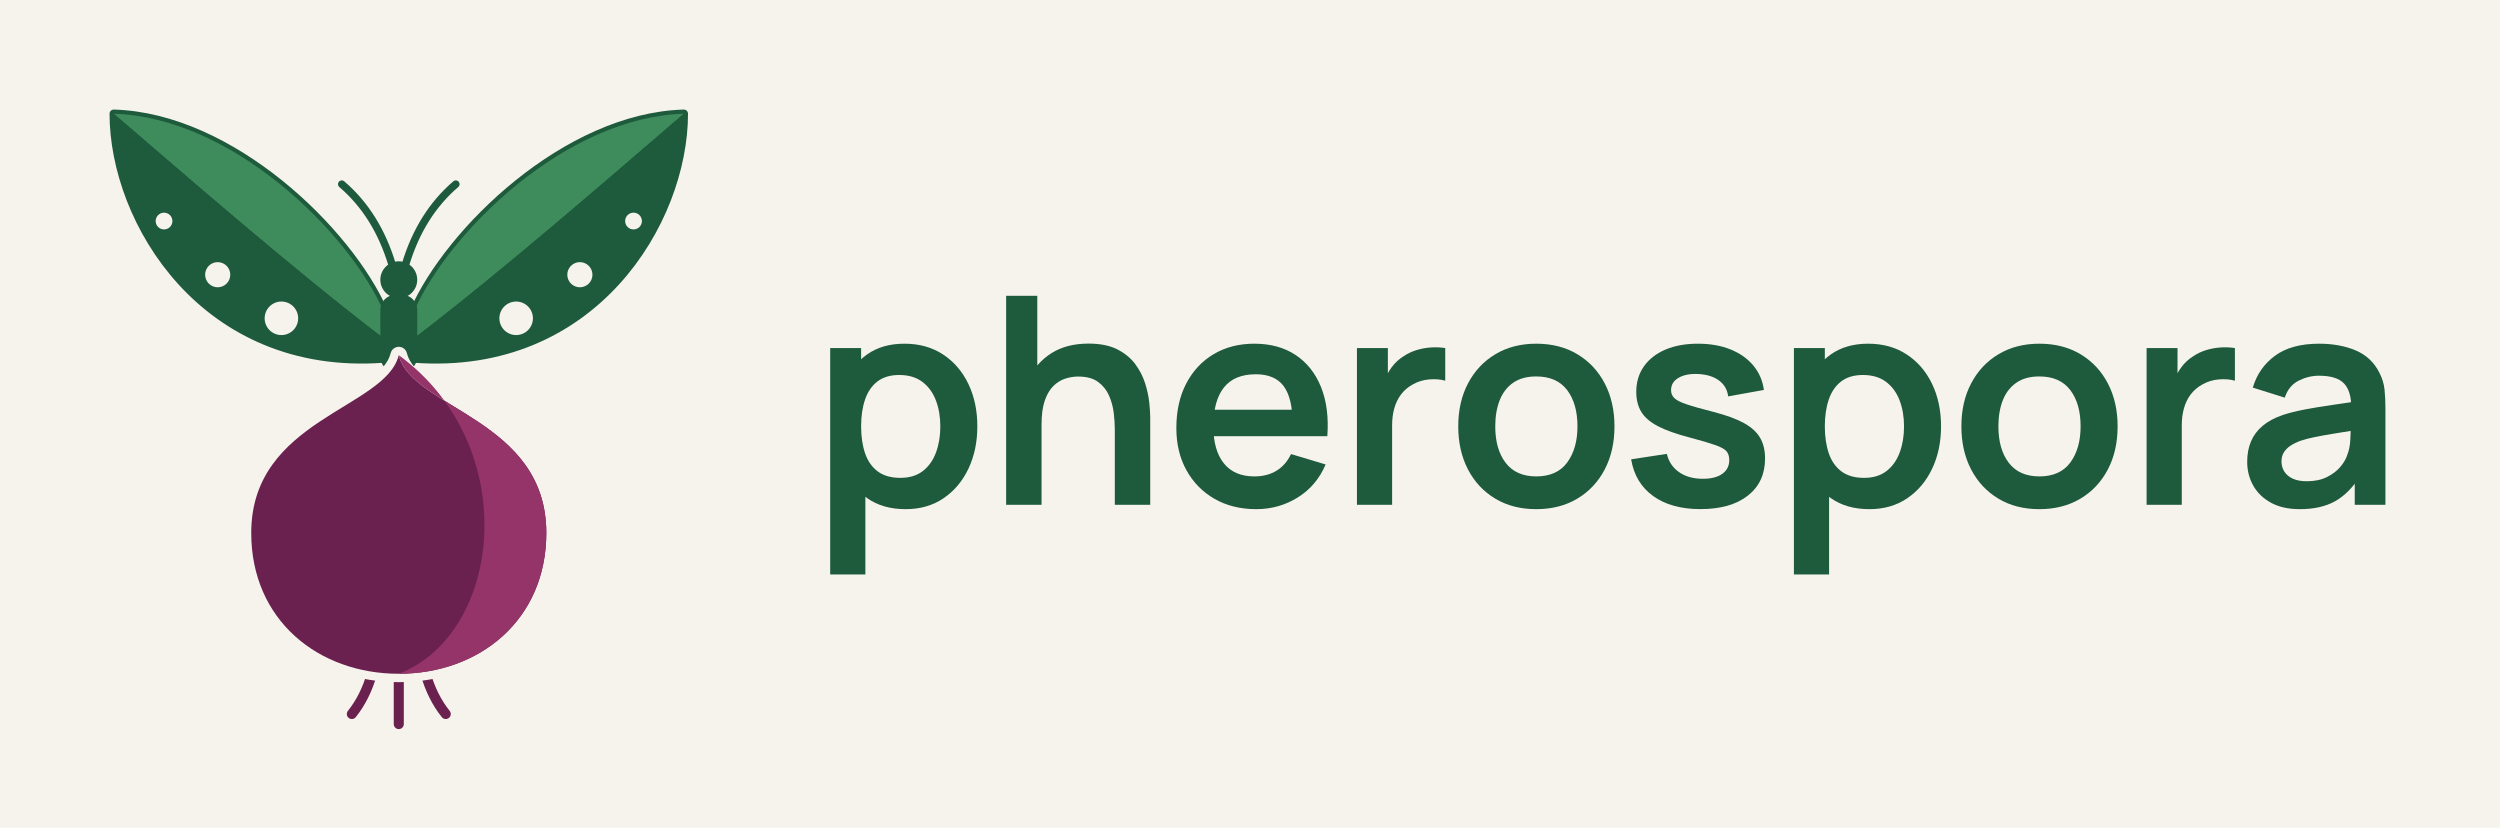
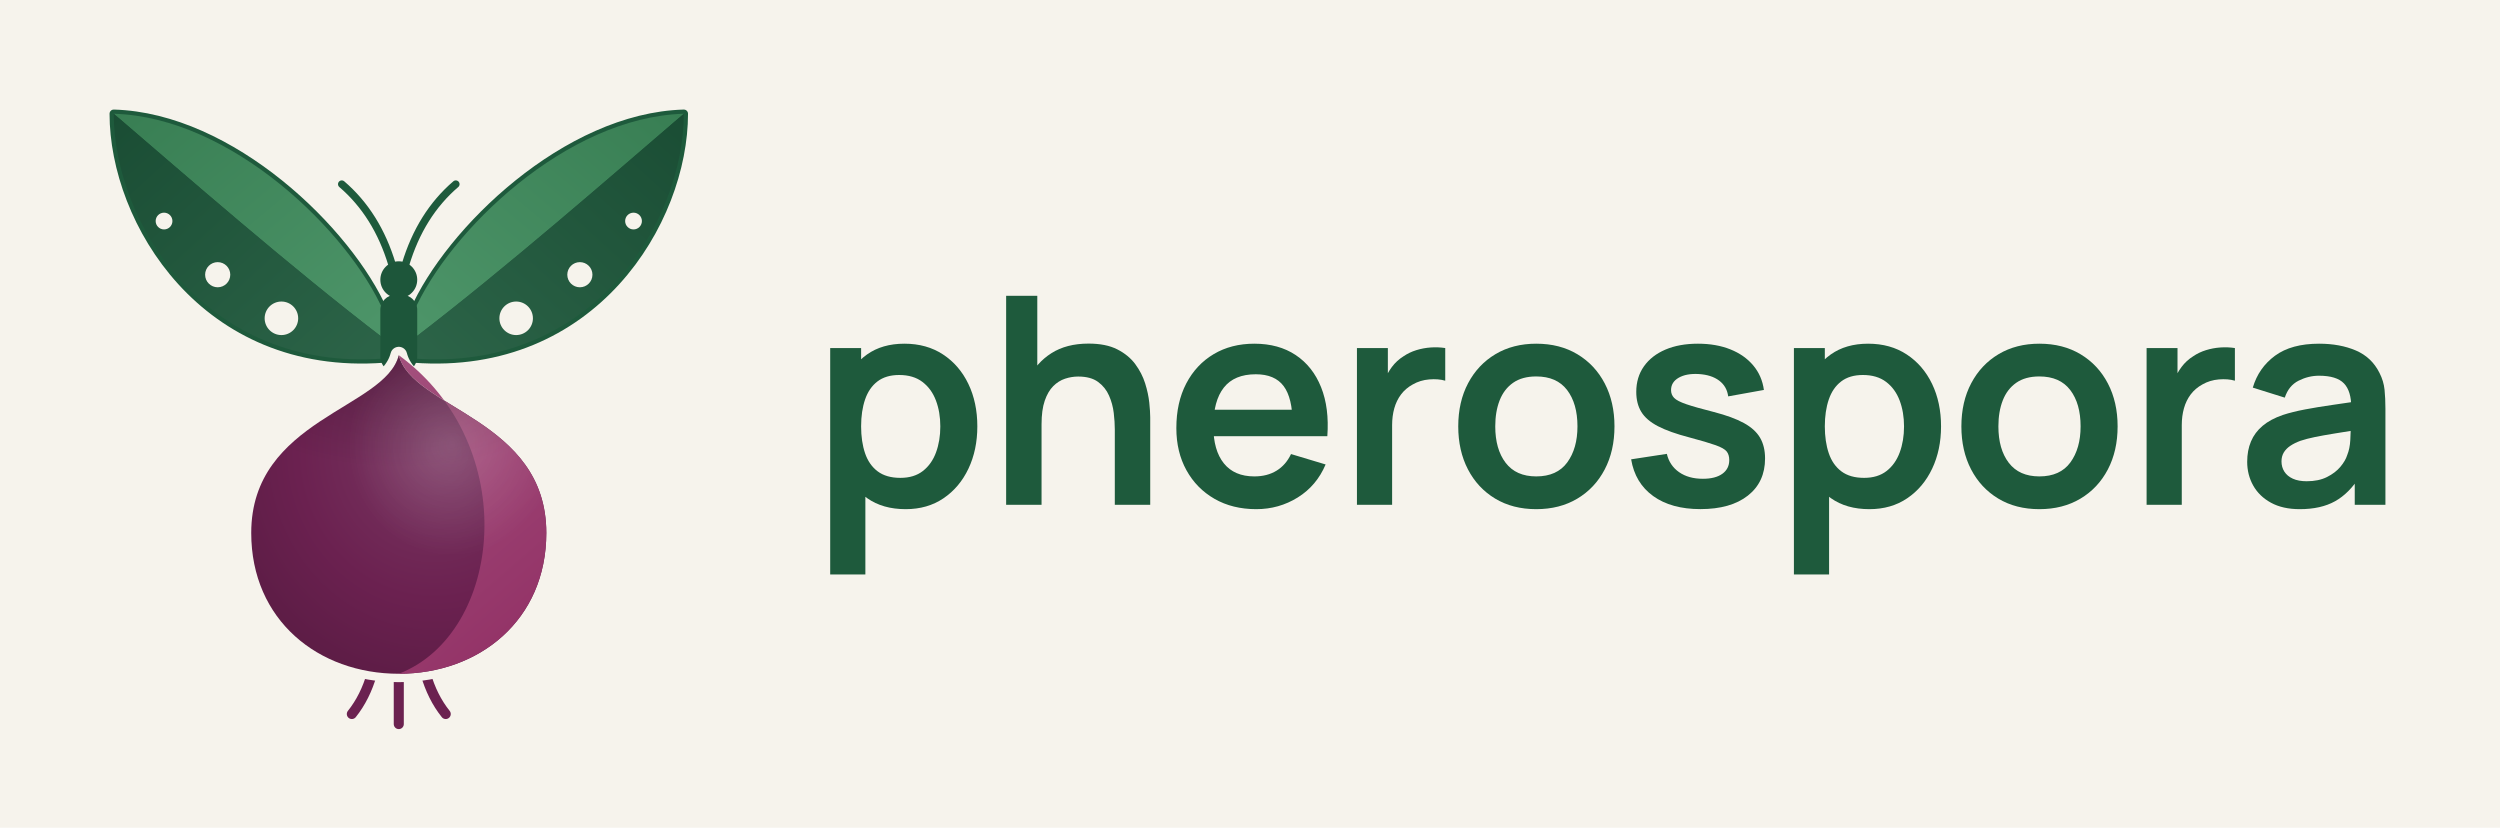
<svg xmlns="http://www.w3.org/2000/svg" viewBox="0 0 1196 396" width="1196" height="396">
  <rect width="1196" height="396" fill="#F6F3EC" />
  <g transform="translate(-14.57 -22.59) scale(0.80214)">
-     <path d="M 247 214 C 226 166, 156 98, 86 96 C 86 160, 140 250, 247 242 Z" fill="#1E5A3C" stroke="#1E5A3C" stroke-width="5" stroke-linejoin="round" />
-     <path d="M 247 214 C 226 166, 156 98, 86 96 C 128 132, 192 188, 247 230 Z" fill="#3E8C5C" />
-     <path d="M 86 96 C 86 160, 140 250, 247 242 L 247 230 C 192 188, 128 132, 86 96 Z" fill="#1E5A3C" />
+     <defs>
+       <linearGradient id="gWd" x1="1" y1="1" x2="0" y2="0">
+         <stop offset="0" stop-color="#2C6448" />
+         <stop offset="1" stop-color="#1A4D34" />
+       </linearGradient>
+       <linearGradient id="gWl" x1="1" y1="1" x2="0" y2="0">
+         <stop offset="0" stop-color="#4D9569" />
+         <stop offset="1" stop-color="#387E53" />
+       </linearGradient>
+       <radialGradient id="gB" cx="0.62" cy="0.30" r="0.85">
+         <stop offset="0" stop-color="#7A3762" />
+         <stop offset="0.55" stop-color="#6B2150" />
+         <stop offset="1" stop-color="#581B42" />
+       </radialGradient>
+       <linearGradient id="gBl" x1="0" y1="0" x2="0.4" y2="1">
+         <stop offset="0" stop-color="#A3507D" />
+         <stop offset="1" stop-color="#943468" />
+       </linearGradient>
+       <radialGradient id="gS" cx="0.5" cy="0" r="0.6">
+         <stop offset="0" stop-color="#000" stop-opacity="0.22" />
+         <stop offset="1" stop-color="#000" stop-opacity="0" />
+       </radialGradient>
+       <radialGradient id="gH" cx="0.68" cy="0.28" r="0.35">
+         <stop offset="0" stop-color="#FFF" stop-opacity="0.16" />
+         <stop offset="1" stop-color="#FFF" stop-opacity="0" />
+       </radialGradient>
+       <clipPath id="cB">
+         <path d="M 256 240 C 264 272, 344 278, 344 346 C 344 398, 304 430, 256 430 C 208 430, 168 398, 168 346 C 168 278, 248 272, 256 240 Z" />
+       </clipPath>
+     </defs>
+     <path d="M 247 214 C 226 166, 156 98, 86 96 C 86 160, 140 250, 247 242 Z" fill="url(#gWd)" stroke="#1E5A3C" stroke-width="5" stroke-linejoin="round" />
+     <path d="M 247 214 C 226 166, 156 98, 86 96 C 128 132, 192 188, 247 230 Z" fill="url(#gWl)" />
+     <path d="M 86 96 C 86 160, 140 250, 247 242 L 247 230 C 192 188, 128 132, 86 96 Z" fill="url(#gWd)" />
    <circle cx="186" cy="218" r="10" fill="#F6F3EC" />
    <circle cx="148" cy="192" r="7.5" fill="#F6F3EC" />
    <circle cx="116" cy="160" r="5" fill="#F6F3EC" />
    <path d="M 252 186 C 246 166, 236 150, 222 138" stroke="#1E5A3C" stroke-width="4.5" stroke-linecap="round" fill="none" />
    <g transform="translate(512 0) scale(-1 1)">
-       <path d="M 247 214 C 226 166, 156 98, 86 96 C 86 160, 140 250, 247 242 Z" fill="#1E5A3C" stroke="#1E5A3C" stroke-width="5" stroke-linejoin="round" />
-       <path d="M 247 214 C 226 166, 156 98, 86 96 C 128 132, 192 188, 247 230 Z" fill="#3E8C5C" />
-       <path d="M 86 96 C 86 160, 140 250, 247 242 L 247 230 C 192 188, 128 132, 86 96 Z" fill="#1E5A3C" />
+       <path d="M 247 214 C 226 166, 156 98, 86 96 C 86 160, 140 250, 247 242 Z" fill="url(#gWd)" stroke="#1E5A3C" stroke-width="5" stroke-linejoin="round" />
+       <path d="M 247 214 C 226 166, 156 98, 86 96 C 128 132, 192 188, 247 230 Z" fill="url(#gWl)" />
+       <path d="M 86 96 C 86 160, 140 250, 247 242 L 247 230 C 192 188, 128 132, 86 96 Z" fill="url(#gWd)" />
      <circle cx="186" cy="218" r="10" fill="#F6F3EC" />
      <circle cx="148" cy="192" r="7.5" fill="#F6F3EC" />
      <circle cx="116" cy="160" r="5" fill="#F6F3EC" />
      <path d="M 252 186 C 246 166, 236 150, 222 138" stroke="#1E5A3C" stroke-width="4.5" stroke-linecap="round" fill="none" />
    </g>
-     <rect fill="#1E5A3C" x="245" y="204" width="22" height="46" rx="9" />
+     <rect fill="#1D563A" x="245" y="204" width="22" height="46" rx="9" />
    <path d="M 240 430 Q 236 444, 228 454 M 256 431 L 256 460 M 272 430 Q 276 444, 284 454" stroke="#6B2150" stroke-width="6" stroke-linecap="round" fill="none" />
-     <path d="M 256 240 C 264 272, 344 278, 344 346 C 344 398, 304 430, 256 430 C 208 430, 168 398, 168 346 C 168 278, 248 272, 256 240 Z" fill="#6B2150" stroke="#F6F3EC" stroke-width="10" stroke-linejoin="round" paint-order="stroke" />
-     <path d="M 256 240 C 264 272, 344 278, 344 346 C 344 398, 304 430, 256 430 C 318 406, 330 294, 256 240 Z" fill="#943468" />
-     <circle cx="256" cy="195" r="11" fill="#1E5A3C" />
+     <path d="M 256 240 C 264 272, 344 278, 344 346 C 344 398, 304 430, 256 430 C 208 430, 168 398, 168 346 C 168 278, 248 272, 256 240 Z" fill="none" stroke="#F6F3EC" stroke-width="10" stroke-linejoin="round" />
+     <path d="M 256 240 C 264 272, 344 278, 344 346 C 344 398, 304 430, 256 430 C 208 430, 168 398, 168 346 C 168 278, 248 272, 256 240 Z" fill="url(#gB)" />
+     <path d="M 256 240 C 264 272, 344 278, 344 346 C 344 398, 304 430, 256 430 C 318 406, 330 294, 256 240 Z" fill="url(#gBl)" />
+     <g clip-path="url(#cB)">
+       <rect x="150" y="236" width="212" height="120" fill="url(#gS)" />
+       <path d="M 256 240 C 264 272, 344 278, 344 346 C 344 398, 304 430, 256 430 C 208 430, 168 398, 168 346 C 168 278, 248 272, 256 240 Z" fill="url(#gH)" />
+     </g>
+     <circle cx="256" cy="195" r="11" fill="#1D563A" />
  </g>
  <g transform="translate(387.56 241.50)">
    <path transform="translate(0.00 0) scale(0.06944 -0.06944)" d="M658.665 -30Q500.666 -30 393.999 45.167Q287.333 120.333 233.166 249.417Q178.999 378.5 178.999 540.333Q178.999 702.667 232.833 831.583Q286.666 960.5 391.416 1035.25Q496.166 1110 649.666 1110Q802.999 1110 915.749 1035.75Q1028.498 961.5 1090.248 832.917Q1151.998 704.333 1151.998 540.333Q1151.998 378.333 1090.915 249.25Q1029.832 120.167 919.082 45.083Q808.332 -30 658.665 -30ZM138.333 -480V1080H351.33V321.664H380.663V-480ZM622 185.663Q716.167 185.663 776.918 232.997Q837.668 280.331 867.335 360.832Q897.002 441.332 897.002 540.333Q897.002 638.334 866.752 718.668Q836.502 799.002 773.751 846.669Q711 894.337 613.666 894.337Q521.832 894.337 463.832 849.836Q405.831 805.336 378.58 725.418Q351.33 645.501 351.33 540.333Q351.33 435.499 378.497 355.415Q405.664 275.331 465.331 230.497Q524.999 185.663 622 185.663Z" fill="#1E5A3C" />
    <path transform="translate(84.17 0) scale(0.06944 -0.06944)" d="M887.001 0V520.335Q887.001 570.503 879.751 632.503Q872.501 694.504 847.333 752.087Q822.166 809.671 771.666 846.67Q721.165 883.67 634.666 883.67Q588.998 883.67 544.08 868.753Q499.163 853.836 462.83 817.585Q426.496 781.335 404.413 717.501Q382.329 653.667 382.329 555.001L239.331 616.333Q239.331 753.834 292.831 866.084Q346.331 978.334 450.165 1044.5Q553.998 1110.667 706.33 1110.667Q825.83 1110.667 903.913 1071Q981.996 1031.334 1027.996 969.084Q1073.996 906.835 1095.996 836.752Q1117.997 766.669 1124.497 704.085Q1130.997 641.501 1130.997 603V0ZM138.333 0V1440H352.997V681.664H382.329V0Z" fill="#1E5A3C" />
    <path transform="translate(169.65 0) scale(0.06944 -0.06944)" d="M630.665 -30Q466.832 -30 342.999 41.083Q219.166 112.167 149.583 238.083Q80 364 80 528.334Q80 705.334 148.25 835.834Q216.5 966.333 337.416 1038.167Q458.332 1110 617.332 1110Q784.832 1110 902.332 1031.667Q1019.832 953.334 1077.082 810.334Q1134.332 667.334 1120.165 472.668H881.002V560.666Q880.002 737.001 819.001 818.169Q758 899.336 627.332 899.336Q479.498 899.336 407.247 807.669Q334.996 716.001 334.996 540Q334.996 375.665 407.247 285.664Q479.498 195.663 617.332 195.663Q706.333 195.663 770.668 235.33Q835.002 274.998 870.002 349.665L1108.332 278Q1046.498 131.666 916.748 50.833Q786.999 -30 630.665 -30ZM258.997 472.668V654.999H1002.334V472.668Z" fill="#1E5A3C" />
    <path transform="translate(251.88 0) scale(0.06944 -0.06944)" d="M140 0V1080H352.997V817L326.997 851Q347.33 905 380.83 949.666Q414.33 994.333 460.996 1023.333Q500.829 1050.5 549.246 1065.5Q597.663 1080.5 648.663 1084Q699.664 1087.5 748.33 1080V855.004Q699.663 869.17 637.579 863.837Q575.496 858.503 524.662 829.336Q475.162 802.169 443.745 760.251Q412.329 718.334 397.329 664.833Q382.329 611.333 382.329 548.666V0Z" fill="#1E5A3C" />
    <path transform="translate(304.51 0) scale(0.06944 -0.06944)" d="M617.332 -30Q454.832 -30 333.999 43.0Q213.166 116 146.583 244.583Q80 373.167 80 540.333Q80 709.5 148 837.917Q216 966.333 336.916 1038.167Q457.832 1110 617.332 1110Q779.999 1110 901.249 1037.083Q1022.498 964.167 1089.415 835.75Q1156.331 707.333 1156.331 540.333Q1156.331 371.833 1088.915 243.333Q1021.498 114.833 900.165 42.417Q778.832 -30 617.332 -30ZM617.332 195.663Q760.5 195.663 830.918 291.997Q901.335 388.332 901.335 540.333Q901.335 697.168 830.001 790.753Q758.667 884.337 617.332 884.337Q520.331 884.337 457.914 840.67Q395.497 797.003 365.246 719.668Q334.996 642.334 334.996 540.333Q334.996 382.832 406.663 289.248Q478.331 195.663 617.332 195.663Z" fill="#1E5A3C" />
    <path transform="translate(387.22 0) scale(0.06944 -0.06944)" d="M557.333 -29.667Q356.833 -29.667 232.083 60.166Q107.333 149.999 80 313.332L325.996 350.998Q344.663 270.998 409.997 225.164Q475.331 179.33 574.332 179.33Q660.501 179.33 708.251 213.581Q756.002 247.832 756.002 308.333Q756.002 344.833 738.336 367.334Q720.669 389.834 661.835 410.834Q603.001 431.835 481.001 464.335Q345.333 499.668 265.25 541.252Q185.167 582.835 150.25 639.835Q115.333 696.835 115.333 778.001Q115.333 879.001 168 953.75Q220.667 1028.5 316.083 1069.25Q411.5 1110 540.333 1110Q665.999 1110 763.582 1070.917Q861.166 1031.833 921.332 960.083Q981.499 888.333 994.666 791.333L748.669 747.001Q739.669 815.835 686.085 855.919Q632.5 896.003 544.332 901.003Q459.331 905.503 407.164 875.169Q354.996 844.835 354.996 790.334Q354.996 758.5 376.08 736.583Q397.163 714.666 460.413 692.999Q523.664 671.333 649.997 639.333Q779.498 605.832 856.665 563.416Q933.832 520.999 968.249 462.082Q1002.665 403.166 1002.665 319.333Q1002.665 156.5 884.332 63.416Q765.999 -29.667 557.333 -29.667Z" fill="#1E5A3C" />
    <path transform="translate(461.04 0) scale(0.06944 -0.06944)" d="M658.665 -30Q500.666 -30 393.999 45.167Q287.333 120.333 233.166 249.417Q178.999 378.5 178.999 540.333Q178.999 702.667 232.833 831.583Q286.666 960.5 391.416 1035.25Q496.166 1110 649.666 1110Q802.999 1110 915.749 1035.75Q1028.498 961.5 1090.248 832.917Q1151.998 704.333 1151.998 540.333Q1151.998 378.333 1090.915 249.25Q1029.832 120.167 919.082 45.083Q808.332 -30 658.665 -30ZM138.333 -480V1080H351.33V321.664H380.663V-480ZM622 185.663Q716.167 185.663 776.918 232.997Q837.668 280.331 867.335 360.832Q897.002 441.332 897.002 540.333Q897.002 638.334 866.752 718.668Q836.502 799.002 773.751 846.669Q711 894.337 613.666 894.337Q521.832 894.337 463.832 849.836Q405.831 805.336 378.58 725.418Q351.33 645.501 351.33 540.333Q351.33 435.499 378.497 355.415Q405.664 275.331 465.331 230.497Q524.999 185.663 622 185.663Z" fill="#1E5A3C" />
    <path transform="translate(545.21 0) scale(0.06944 -0.06944)" d="M617.332 -30Q454.832 -30 333.999 43.0Q213.166 116 146.583 244.583Q80 373.167 80 540.333Q80 709.5 148 837.917Q216 966.333 336.916 1038.167Q457.832 1110 617.332 1110Q779.999 1110 901.249 1037.083Q1022.498 964.167 1089.415 835.75Q1156.331 707.333 1156.331 540.333Q1156.331 371.833 1088.915 243.333Q1021.498 114.833 900.165 42.417Q778.832 -30 617.332 -30ZM617.332 195.663Q760.5 195.663 830.918 291.997Q901.335 388.332 901.335 540.333Q901.335 697.168 830.001 790.753Q758.667 884.337 617.332 884.337Q520.331 884.337 457.914 840.67Q395.497 797.003 365.246 719.668Q334.996 642.334 334.996 540.333Q334.996 382.832 406.663 289.248Q478.331 195.663 617.332 195.663Z" fill="#1E5A3C" />
    <path transform="translate(629.65 0) scale(0.06944 -0.06944)" d="M140 0V1080H352.997V817L326.997 851Q347.33 905 380.83 949.666Q414.33 994.333 460.996 1023.333Q500.829 1050.5 549.246 1065.5Q597.663 1080.5 648.663 1084Q699.664 1087.5 748.33 1080V855.004Q699.663 869.17 637.579 863.837Q575.496 858.503 524.662 829.336Q475.162 802.169 443.745 760.251Q412.329 718.334 397.329 664.833Q382.329 611.333 382.329 548.666V0Z" fill="#1E5A3C" />
    <path transform="translate(681.94 0) scale(0.06944 -0.06944)" d="M442.334 -30Q324.667 -30 243.75 14.417Q162.833 58.833 121.417 132.917Q80 207 80 296Q80 374.333 106.084 436.417Q132.167 498.5 186.251 544.083Q240.335 589.666 325.668 618.999Q391.335 640.499 478.419 657.083Q565.503 673.666 668.169 688.249Q770.836 702.832 883.334 719.665L796.669 671.333Q797.502 783.168 746.752 836.252Q696.001 889.337 574.666 889.337Q501.998 889.337 434.081 855.086Q366.164 820.835 338.997 738.334L118.667 807.333Q158.833 944 271.583 1027Q384.333 1110 575.333 1110Q719.5 1110 828.666 1063.166Q937.832 1016.333 991.332 908.999Q1020.332 852.333 1026.332 792.833Q1032.332 733.333 1032.332 662.667V0H821.002V234.335L856.002 195.669Q783.002 79.168 685.418 24.584Q587.834 -30 442.334 -30ZM489.999 162.331Q572 162.331 629.834 191.414Q687.668 220.498 722.335 262.082Q757.002 303.667 768.669 341.335Q787.502 387.335 790.419 446.752Q793.335 506.169 793.335 543.335L867.335 521.002Q757.669 503.502 679.586 490.835Q601.502 478.169 545.834 466.752Q490.166 455.335 446.999 441.002Q405.498 425.669 376.415 405.918Q347.331 386.168 331.83 360.001Q316.33 333.834 316.33 299Q316.33 259.499 336.08 228.582Q355.83 197.665 394.414 179.998Q432.998 162.331 489.999 162.331Z" fill="#1E5A3C" />
  </g>
</svg>
